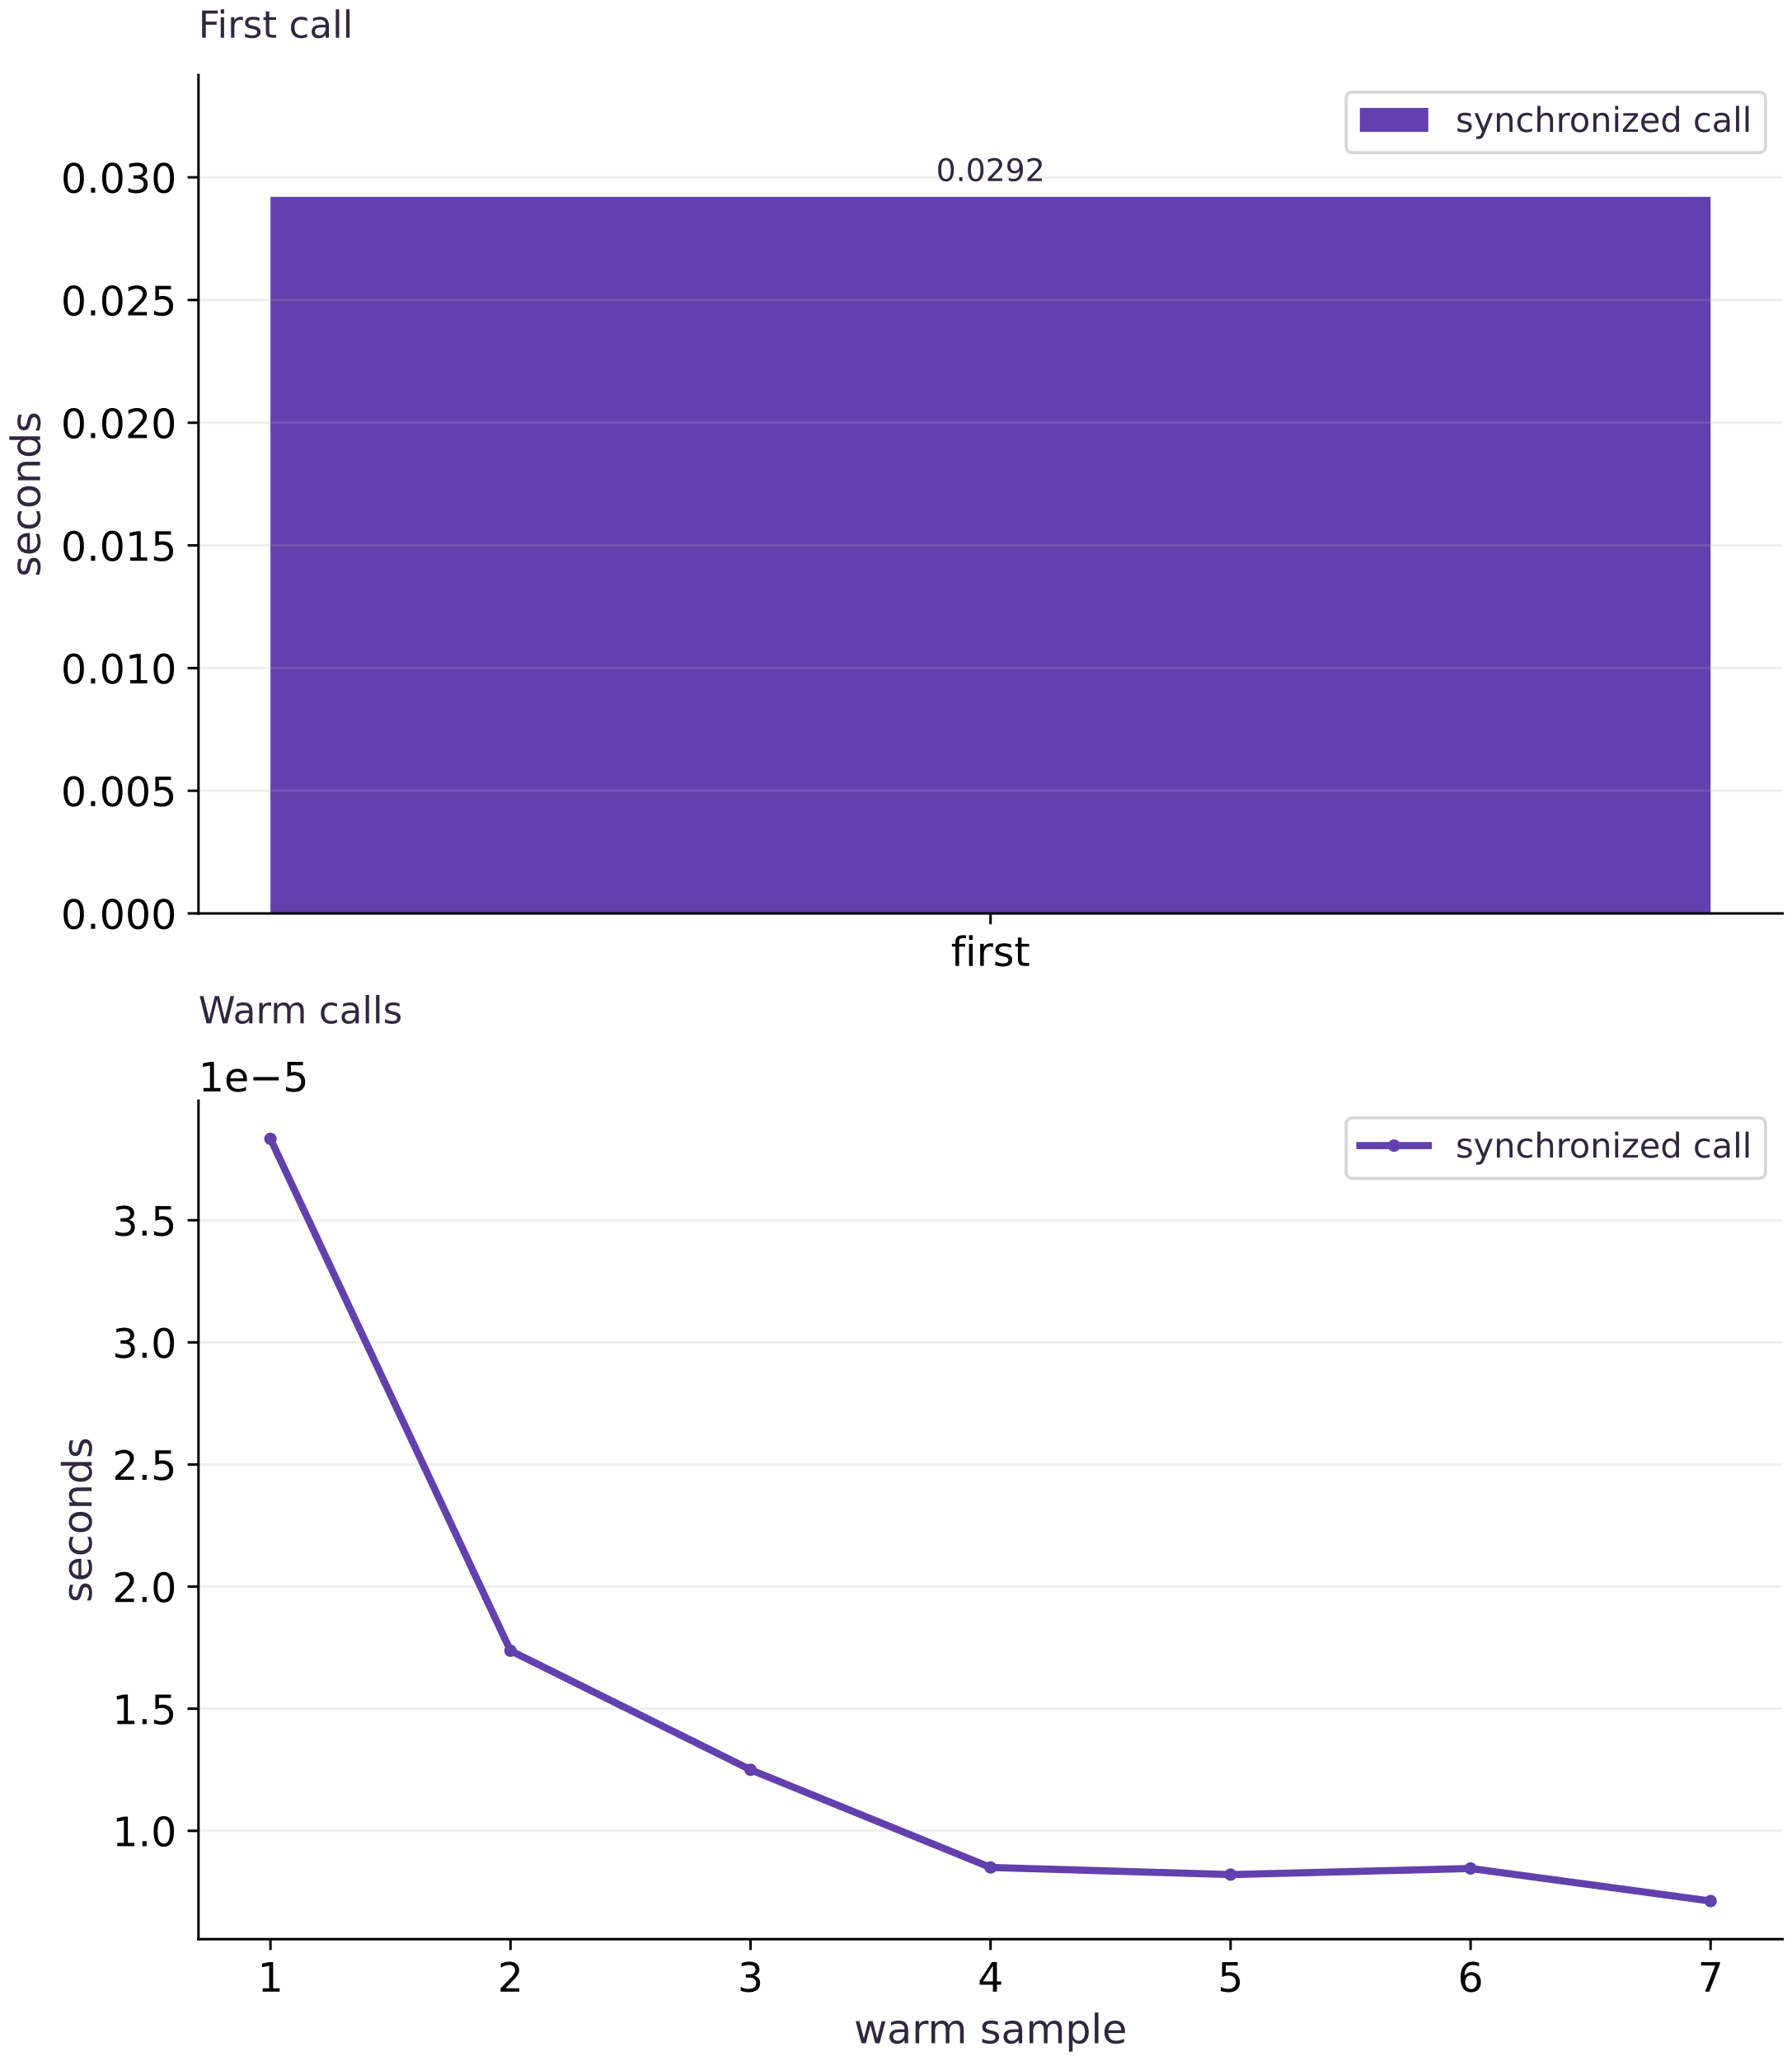
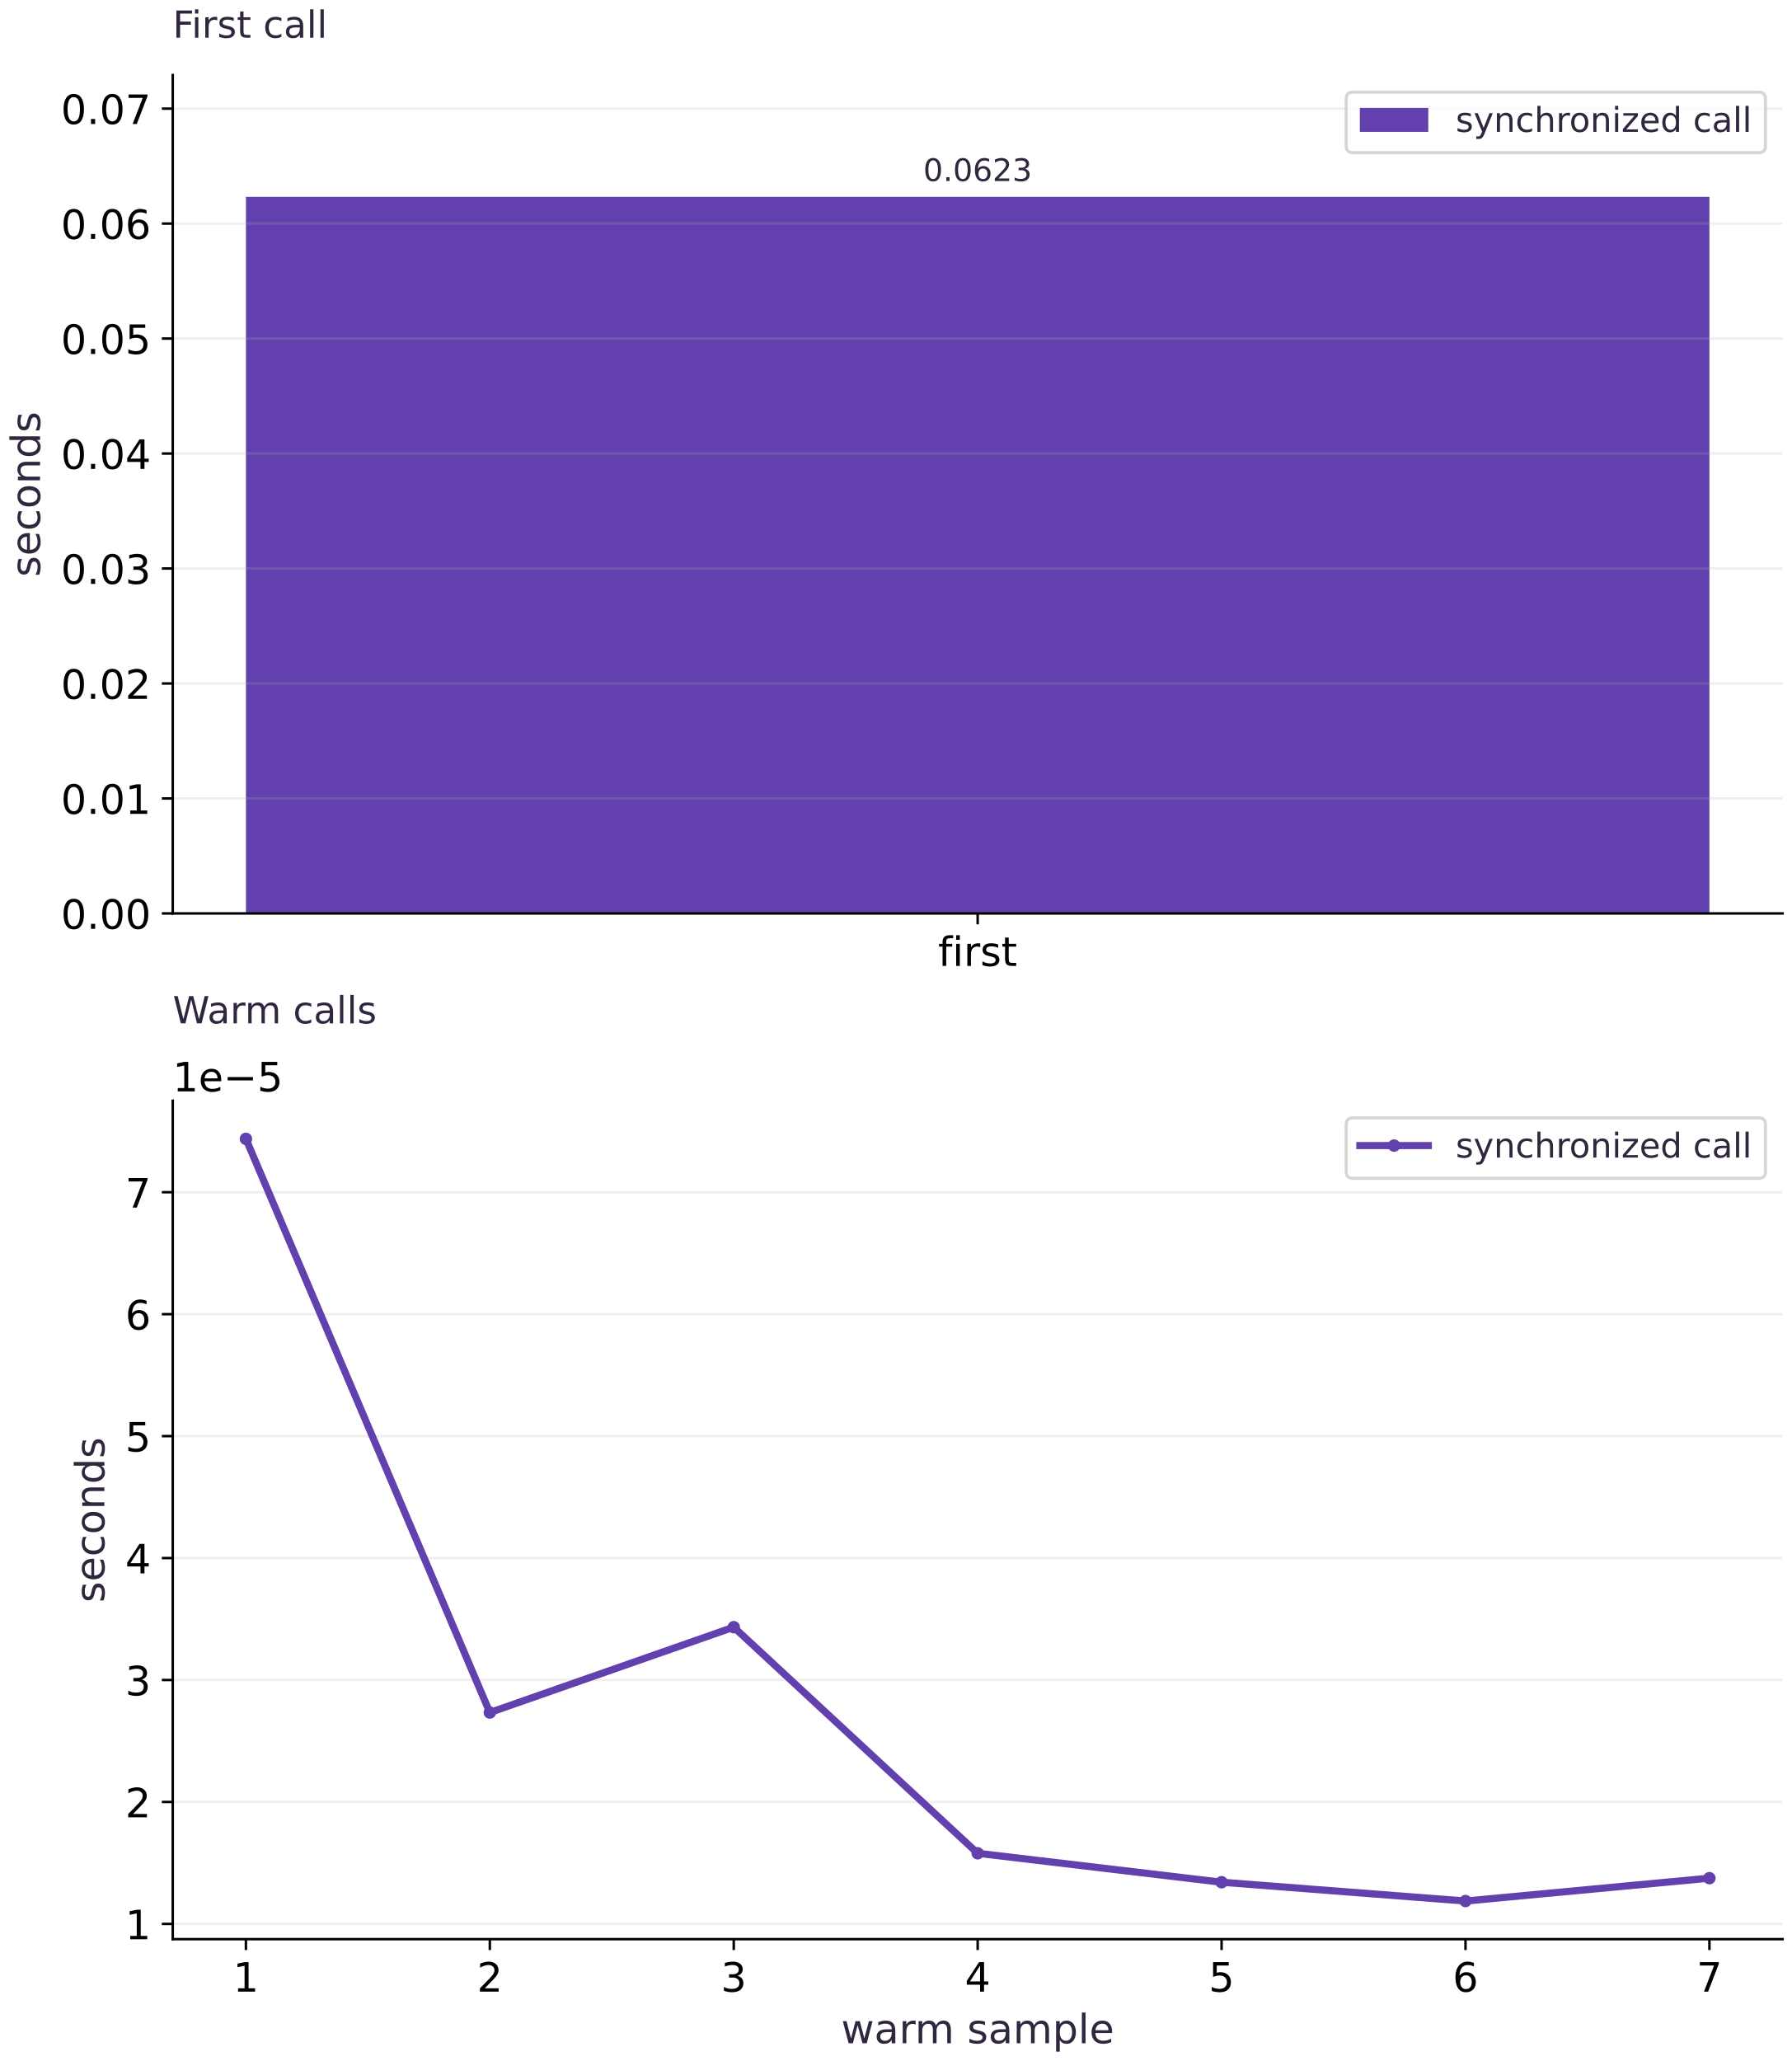
<svg xmlns="http://www.w3.org/2000/svg" xmlns:xlink="http://www.w3.org/1999/xlink" width="576pt" height="662.4pt" viewBox="0 0 576 662.4" version="1.1">
  <defs>
    <style type="text/css">*{stroke-linejoin: round; stroke-linecap: butt}</style>
  </defs>
  <g id="figure_1">
    <g id="patch_1">
      <path d="M 0 662.4  L 576 662.4  L 576 0  L 0 0  z " style="fill: #ffffff" />
    </g>
    <g id="axes_1">
      <g id="patch_2">
-         <path d="M 63.798 293.577  L 573 293.577  L 573 24.118  L 63.798 24.118  z " style="fill: #ffffff" />
+         <path d="M 55.527 293.577  L 573 293.577  L 573 24.118  L 55.527 24.118  z " style="fill: #ffffff" />
      </g>
      <g id="patch_3">
-         <path d="M 86.944 293.577  L 549.854 293.577  L 549.854 63.27  L 86.944 63.27  z " clip-path="url(#p7393f50d05)" style="fill: #6240ad" />
+         <path d="M 79.049 293.577  L 549.478 293.577  L 549.478 63.27  L 79.049 63.27  z " clip-path="url(#p6404454b11)" style="fill: #6240ad" />
      </g>
      <g id="matplotlib.axis_1">
        <g id="xtick_1">
          <g id="line2d_1">
            <defs>
              <path id="m041c6fa3e7" d="M 0 0  L 0 3.5  " style="stroke: #000000; stroke-width: 0.8" />
            </defs>
            <g>
-               <use xlink:href="#m041c6fa3e7" x="318.399" y="293.577" style="stroke: #000000; stroke-width: 0.8" />
+               <use xlink:href="#m041c6fa3e7" x="314.263" y="293.577" style="stroke: #000000; stroke-width: 0.8" />
            </g>
          </g>
          <g id="text_1">
-             <text style="font-size: 13px; font-family: 'DejaVu Sans'; text-anchor: middle" x="318.399" y="310.455" transform="rotate(-0 318.3991 310.4546)">first</text>
+             <text style="font-size: 13px; font-family: 'DejaVu Sans'; text-anchor: middle" x="314.263" y="310.455" transform="rotate(-0 314.2634 310.4546)">first</text>
          </g>
        </g>
      </g>
      <g id="matplotlib.axis_2">
        <g id="ytick_1">
          <g id="line2d_2">
-             <path d="M 63.798 293.577  L 573 293.577  " clip-path="url(#p7393f50d05)" style="fill: none; stroke: #b0b0b0; stroke-opacity: 0.2; stroke-width: 0.8; stroke-linecap: square" />
+             <path d="M 55.527 293.577  L 573 293.577  " clip-path="url(#p6404454b11)" style="fill: none; stroke: #b0b0b0; stroke-opacity: 0.2; stroke-width: 0.8; stroke-linecap: square" />
          </g>
          <g id="line2d_3">
            <defs>
              <path id="mff8e753c13" d="M 0 0  L -3.5 0  " style="stroke: #000000; stroke-width: 0.8" />
            </defs>
            <g>
-               <use xlink:href="#mff8e753c13" x="63.798" y="293.577" style="stroke: #000000; stroke-width: 0.8" />
+               <use xlink:href="#mff8e753c13" x="55.527" y="293.577" style="stroke: #000000; stroke-width: 0.8" />
            </g>
          </g>
          <g id="text_2">
-             <text style="font-size: 13px; font-family: 'DejaVu Sans'; text-anchor: end" x="56.798" y="298.516" transform="rotate(-0 56.79836 298.5157)">0.000</text>
+             <text style="font-size: 13px; font-family: 'DejaVu Sans'; text-anchor: end" x="48.527" y="298.516" transform="rotate(-0 48.52712 298.5157)">0.00</text>
          </g>
        </g>
        <g id="ytick_2">
          <g id="line2d_4">
-             <path d="M 63.798 254.146  L 573 254.146  " clip-path="url(#p7393f50d05)" style="fill: none; stroke: #b0b0b0; stroke-opacity: 0.2; stroke-width: 0.8; stroke-linecap: square" />
+             <path d="M 55.527 256.624  L 573 256.624  " clip-path="url(#p6404454b11)" style="fill: none; stroke: #b0b0b0; stroke-opacity: 0.2; stroke-width: 0.8; stroke-linecap: square" />
          </g>
          <g id="line2d_5">
            <g>
-               <use xlink:href="#mff8e753c13" x="63.798" y="254.146" style="stroke: #000000; stroke-width: 0.8" />
+               <use xlink:href="#mff8e753c13" x="55.527" y="256.624" style="stroke: #000000; stroke-width: 0.8" />
            </g>
          </g>
          <g id="text_3">
-             <text style="font-size: 13px; font-family: 'DejaVu Sans'; text-anchor: end" x="56.798" y="259.085" transform="rotate(-0 56.79836 259.0854)">0.005</text>
+             <text style="font-size: 13px; font-family: 'DejaVu Sans'; text-anchor: end" x="48.527" y="261.563" transform="rotate(-0 48.52712 261.5627)">0.01</text>
          </g>
        </g>
        <g id="ytick_3">
          <g id="line2d_6">
-             <path d="M 63.798 214.716  L 573 214.716  " clip-path="url(#p7393f50d05)" style="fill: none; stroke: #b0b0b0; stroke-opacity: 0.2; stroke-width: 0.8; stroke-linecap: square" />
+             <path d="M 55.527 219.671  L 573 219.671  " clip-path="url(#p6404454b11)" style="fill: none; stroke: #b0b0b0; stroke-opacity: 0.2; stroke-width: 0.8; stroke-linecap: square" />
          </g>
          <g id="line2d_7">
            <g>
-               <use xlink:href="#mff8e753c13" x="63.798" y="214.716" style="stroke: #000000; stroke-width: 0.8" />
+               <use xlink:href="#mff8e753c13" x="55.527" y="219.671" style="stroke: #000000; stroke-width: 0.8" />
            </g>
          </g>
          <g id="text_4">
-             <text style="font-size: 13px; font-family: 'DejaVu Sans'; text-anchor: end" x="56.798" y="219.655" transform="rotate(-0 56.79836 219.6551)">0.010</text>
+             <text style="font-size: 13px; font-family: 'DejaVu Sans'; text-anchor: end" x="48.527" y="224.61" transform="rotate(-0 48.52712 224.6098)">0.02</text>
          </g>
        </g>
        <g id="ytick_4">
          <g id="line2d_8">
-             <path d="M 63.798 175.286  L 573 175.286  " clip-path="url(#p7393f50d05)" style="fill: none; stroke: #b0b0b0; stroke-opacity: 0.2; stroke-width: 0.8; stroke-linecap: square" />
+             <path d="M 55.527 182.718  L 573 182.718  " clip-path="url(#p6404454b11)" style="fill: none; stroke: #b0b0b0; stroke-opacity: 0.2; stroke-width: 0.8; stroke-linecap: square" />
          </g>
          <g id="line2d_9">
            <g>
-               <use xlink:href="#mff8e753c13" x="63.798" y="175.286" style="stroke: #000000; stroke-width: 0.8" />
+               <use xlink:href="#mff8e753c13" x="55.527" y="182.718" style="stroke: #000000; stroke-width: 0.8" />
            </g>
          </g>
          <g id="text_5">
-             <text style="font-size: 13px; font-family: 'DejaVu Sans'; text-anchor: end" x="56.798" y="180.225" transform="rotate(-0 56.79836 180.2249)">0.015</text>
+             <text style="font-size: 13px; font-family: 'DejaVu Sans'; text-anchor: end" x="48.527" y="187.657" transform="rotate(-0 48.52712 187.6568)">0.03</text>
          </g>
        </g>
        <g id="ytick_5">
          <g id="line2d_10">
-             <path d="M 63.798 135.856  L 573 135.856  " clip-path="url(#p7393f50d05)" style="fill: none; stroke: #b0b0b0; stroke-opacity: 0.2; stroke-width: 0.8; stroke-linecap: square" />
+             <path d="M 55.527 145.765  L 573 145.765  " clip-path="url(#p6404454b11)" style="fill: none; stroke: #b0b0b0; stroke-opacity: 0.2; stroke-width: 0.8; stroke-linecap: square" />
          </g>
          <g id="line2d_11">
            <g>
-               <use xlink:href="#mff8e753c13" x="63.798" y="135.856" style="stroke: #000000; stroke-width: 0.8" />
+               <use xlink:href="#mff8e753c13" x="55.527" y="145.765" style="stroke: #000000; stroke-width: 0.8" />
            </g>
          </g>
          <g id="text_6">
-             <text style="font-size: 13px; font-family: 'DejaVu Sans'; text-anchor: end" x="56.798" y="140.795" transform="rotate(-0 56.79836 140.7946)">0.020</text>
+             <text style="font-size: 13px; font-family: 'DejaVu Sans'; text-anchor: end" x="48.527" y="150.704" transform="rotate(-0 48.52712 150.7039)">0.04</text>
          </g>
        </g>
        <g id="ytick_6">
          <g id="line2d_12">
-             <path d="M 63.798 96.425  L 573 96.425  " clip-path="url(#p7393f50d05)" style="fill: none; stroke: #b0b0b0; stroke-opacity: 0.2; stroke-width: 0.8; stroke-linecap: square" />
+             <path d="M 55.527 108.812  L 573 108.812  " clip-path="url(#p6404454b11)" style="fill: none; stroke: #b0b0b0; stroke-opacity: 0.2; stroke-width: 0.8; stroke-linecap: square" />
          </g>
          <g id="line2d_13">
            <g>
-               <use xlink:href="#mff8e753c13" x="63.798" y="96.425" style="stroke: #000000; stroke-width: 0.8" />
+               <use xlink:href="#mff8e753c13" x="55.527" y="108.812" style="stroke: #000000; stroke-width: 0.8" />
            </g>
          </g>
          <g id="text_7">
-             <text style="font-size: 13px; font-family: 'DejaVu Sans'; text-anchor: end" x="56.798" y="101.364" transform="rotate(-0 56.79836 101.3643)">0.025</text>
+             <text style="font-size: 13px; font-family: 'DejaVu Sans'; text-anchor: end" x="48.527" y="113.751" transform="rotate(-0 48.52712 113.751)">0.05</text>
          </g>
        </g>
        <g id="ytick_7">
          <g id="line2d_14">
-             <path d="M 63.798 56.995  L 573 56.995  " clip-path="url(#p7393f50d05)" style="fill: none; stroke: #b0b0b0; stroke-opacity: 0.2; stroke-width: 0.8; stroke-linecap: square" />
+             <path d="M 55.527 71.859  L 573 71.859  " clip-path="url(#p6404454b11)" style="fill: none; stroke: #b0b0b0; stroke-opacity: 0.2; stroke-width: 0.8; stroke-linecap: square" />
          </g>
          <g id="line2d_15">
            <g>
-               <use xlink:href="#mff8e753c13" x="63.798" y="56.995" style="stroke: #000000; stroke-width: 0.8" />
+               <use xlink:href="#mff8e753c13" x="55.527" y="71.859" style="stroke: #000000; stroke-width: 0.8" />
            </g>
          </g>
          <g id="text_8">
-             <text style="font-size: 13px; font-family: 'DejaVu Sans'; text-anchor: end" x="56.798" y="61.934" transform="rotate(-0 56.79836 61.93409)">0.030</text>
-           </g>
-         </g>
-         <g id="text_9">
+             <text style="font-size: 13px; font-family: 'DejaVu Sans'; text-anchor: end" x="48.527" y="76.798" transform="rotate(-0 48.52712 76.79804)">0.06</text>
+           </g>
+         </g>
+         <g id="ytick_8">
+           <g id="line2d_16">
+             <path d="M 55.527 34.906  L 573 34.906  " clip-path="url(#p6404454b11)" style="fill: none; stroke: #b0b0b0; stroke-opacity: 0.2; stroke-width: 0.8; stroke-linecap: square" />
+           </g>
+           <g id="line2d_17">
+             <g>
+               <use xlink:href="#mff8e753c13" x="55.527" y="34.906" style="stroke: #000000; stroke-width: 0.8" />
+             </g>
+           </g>
+           <g id="text_9">
+             <text style="font-size: 13px; font-family: 'DejaVu Sans'; text-anchor: end" x="48.527" y="39.845" transform="rotate(-0 48.52712 39.84511)">0.07</text>
+           </g>
+         </g>
+         <g id="text_10">
          <text style="font-size: 13px; font-family: 'DejaVu Sans'; text-anchor: middle; fill: #30273e" x="12.878" y="158.848" transform="rotate(-90 12.87821 158.8475)">seconds</text>
        </g>
      </g>
      <g id="patch_4">
-         <path d="M 63.798 293.577  L 63.798 24.118  " style="fill: none; stroke: #000000; stroke-width: 0.8; stroke-linejoin: miter; stroke-linecap: square" />
+         <path d="M 55.527 293.577  L 55.527 24.118  " style="fill: none; stroke: #000000; stroke-width: 0.8; stroke-linejoin: miter; stroke-linecap: square" />
      </g>
      <g id="patch_5">
-         <path d="M 63.798 293.577  L 573 293.577  " style="fill: none; stroke: #000000; stroke-width: 0.8; stroke-linejoin: miter; stroke-linecap: square" />
-       </g>
-       <g id="text_10">
-         <text style="font-size: 10px; font-family: 'DejaVu Sans'; text-anchor: middle; fill: #30273e" x="318.399" y="58.191" transform="rotate(-0 318.3991 58.19074)">0.0292</text>
+         <path d="M 55.527 293.577  L 573 293.577  " style="fill: none; stroke: #000000; stroke-width: 0.8; stroke-linejoin: miter; stroke-linecap: square" />
      </g>
      <g id="text_11">
-         <text style="font-size: 12px; font-family: 'DejaVu Sans'; text-anchor: start; fill: #30273e" x="63.798" y="12.118" transform="rotate(-0 63.79836 12.11837)">First call</text>
+         <text style="font-size: 10px; font-family: 'DejaVu Sans'; text-anchor: middle; fill: #30273e" x="314.263" y="58.191" transform="rotate(-0 314.2634 58.19074)">0.0623</text>
+       </g>
+       <g id="text_12">
+         <text style="font-size: 12px; font-family: 'DejaVu Sans'; text-anchor: start; fill: #30273e" x="55.527" y="12.118" transform="rotate(-0 55.52712 12.11837)">First call</text>
      </g>
      <g id="legend_1">
        <g id="patch_6">
          <path d="M 434.914 49.064  L 565.3 49.064  Q 567.5 49.064 567.5 46.864  L 567.5 31.818  Q 567.5 29.618 565.3 29.618  L 434.914 29.618  Q 432.714 29.618 432.714 31.818  L 432.714 46.864  Q 432.714 49.064 434.914 49.064  z " style="fill: #ffffff; opacity: 0.8; stroke: #cccccc; stroke-linejoin: miter" />
        </g>
        <g id="patch_7">
          <path d="M 437.114 42.377  L 459.114 42.377  L 459.114 34.677  L 437.114 34.677  z " style="fill: #6240ad" />
        </g>
-         <g id="text_12">
+         <g id="text_13">
          <text style="font-size: 11px; font-family: 'DejaVu Sans'; text-anchor: start; fill: #30273e" x="467.914" y="42.377" transform="rotate(-0 467.9137 42.37665)">synchronized call</text>
        </g>
      </g>
    </g>
    <g id="axes_2">
      <g id="patch_8">
-         <path d="M 63.798 623.237  L 573 623.237  L 573 353.778  L 63.798 353.778  z " style="fill: #ffffff" />
+         <path d="M 55.527 623.237  L 573 623.237  L 573 353.778  L 55.527 353.778  z " style="fill: #ffffff" />
      </g>
      <g id="matplotlib.axis_3">
        <g id="xtick_2">
-           <g id="line2d_16">
-             <g>
-               <use xlink:href="#m041c6fa3e7" x="86.944" y="623.237" style="stroke: #000000; stroke-width: 0.8" />
-             </g>
-           </g>
-           <g id="text_13">
-             <text style="font-size: 13px; font-family: 'DejaVu Sans'; text-anchor: middle" x="86.944" y="640.115" transform="rotate(-0 86.94388 640.1146)">1</text>
+           <g id="line2d_18">
+             <g>
+               <use xlink:href="#m041c6fa3e7" x="79.049" y="623.237" style="stroke: #000000; stroke-width: 0.8" />
+             </g>
+           </g>
+           <g id="text_14">
+             <text style="font-size: 13px; font-family: 'DejaVu Sans'; text-anchor: middle" x="79.049" y="640.115" transform="rotate(-0 79.0486 640.1146)">1</text>
          </g>
        </g>
        <g id="xtick_3">
-           <g id="line2d_17">
-             <g>
-               <use xlink:href="#m041c6fa3e7" x="164.096" y="623.237" style="stroke: #000000; stroke-width: 0.8" />
-             </g>
-           </g>
-           <g id="text_14">
-             <text style="font-size: 13px; font-family: 'DejaVu Sans'; text-anchor: middle" x="164.096" y="640.115" transform="rotate(-0 164.0956 640.1146)">2</text>
+           <g id="line2d_19">
+             <g>
+               <use xlink:href="#m041c6fa3e7" x="157.454" y="623.237" style="stroke: #000000; stroke-width: 0.8" />
+             </g>
+           </g>
+           <g id="text_15">
+             <text style="font-size: 13px; font-family: 'DejaVu Sans'; text-anchor: middle" x="157.454" y="640.115" transform="rotate(-0 157.4535 640.1146)">2</text>
          </g>
        </g>
        <g id="xtick_4">
-           <g id="line2d_18">
-             <g>
-               <use xlink:href="#m041c6fa3e7" x="241.247" y="623.237" style="stroke: #000000; stroke-width: 0.8" />
-             </g>
-           </g>
-           <g id="text_15">
-             <text style="font-size: 13px; font-family: 'DejaVu Sans'; text-anchor: middle" x="241.247" y="640.115" transform="rotate(-0 241.2473 640.1146)">3</text>
+           <g id="line2d_20">
+             <g>
+               <use xlink:href="#m041c6fa3e7" x="235.858" y="623.237" style="stroke: #000000; stroke-width: 0.8" />
+             </g>
+           </g>
+           <g id="text_16">
+             <text style="font-size: 13px; font-family: 'DejaVu Sans'; text-anchor: middle" x="235.858" y="640.115" transform="rotate(-0 235.8585 640.1146)">3</text>
          </g>
        </g>
        <g id="xtick_5">
-           <g id="line2d_19">
-             <g>
-               <use xlink:href="#m041c6fa3e7" x="318.399" y="623.237" style="stroke: #000000; stroke-width: 0.8" />
-             </g>
-           </g>
-           <g id="text_16">
-             <text style="font-size: 13px; font-family: 'DejaVu Sans'; text-anchor: middle" x="318.399" y="640.115" transform="rotate(-0 318.3991 640.1146)">4</text>
+           <g id="line2d_21">
+             <g>
+               <use xlink:href="#m041c6fa3e7" x="314.263" y="623.237" style="stroke: #000000; stroke-width: 0.8" />
+             </g>
+           </g>
+           <g id="text_17">
+             <text style="font-size: 13px; font-family: 'DejaVu Sans'; text-anchor: middle" x="314.263" y="640.115" transform="rotate(-0 314.2634 640.1146)">4</text>
          </g>
        </g>
        <g id="xtick_6">
-           <g id="line2d_20">
-             <g>
-               <use xlink:href="#m041c6fa3e7" x="395.551" y="623.237" style="stroke: #000000; stroke-width: 0.8" />
-             </g>
-           </g>
-           <g id="text_17">
-             <text style="font-size: 13px; font-family: 'DejaVu Sans'; text-anchor: middle" x="395.551" y="640.115" transform="rotate(-0 395.5508 640.1146)">5</text>
+           <g id="line2d_22">
+             <g>
+               <use xlink:href="#m041c6fa3e7" x="392.668" y="623.237" style="stroke: #000000; stroke-width: 0.8" />
+             </g>
+           </g>
+           <g id="text_18">
+             <text style="font-size: 13px; font-family: 'DejaVu Sans'; text-anchor: middle" x="392.668" y="640.115" transform="rotate(-0 392.6684 640.1146)">5</text>
          </g>
        </g>
        <g id="xtick_7">
-           <g id="line2d_21">
-             <g>
-               <use xlink:href="#m041c6fa3e7" x="472.703" y="623.237" style="stroke: #000000; stroke-width: 0.8" />
-             </g>
-           </g>
-           <g id="text_18">
-             <text style="font-size: 13px; font-family: 'DejaVu Sans'; text-anchor: middle" x="472.703" y="640.115" transform="rotate(-0 472.7025 640.1146)">6</text>
+           <g id="line2d_23">
+             <g>
+               <use xlink:href="#m041c6fa3e7" x="471.073" y="623.237" style="stroke: #000000; stroke-width: 0.8" />
+             </g>
+           </g>
+           <g id="text_19">
+             <text style="font-size: 13px; font-family: 'DejaVu Sans'; text-anchor: middle" x="471.073" y="640.115" transform="rotate(-0 471.0733 640.1146)">6</text>
          </g>
        </g>
        <g id="xtick_8">
-           <g id="line2d_22">
-             <g>
-               <use xlink:href="#m041c6fa3e7" x="549.854" y="623.237" style="stroke: #000000; stroke-width: 0.8" />
-             </g>
-           </g>
-           <g id="text_19">
-             <text style="font-size: 13px; font-family: 'DejaVu Sans'; text-anchor: middle" x="549.854" y="640.115" transform="rotate(-0 549.8542 640.1146)">7</text>
-           </g>
-         </g>
-         <g id="text_20">
-           <text style="font-size: 13px; font-family: 'DejaVu Sans'; text-anchor: middle; fill: #30273e" x="318.399" y="656.696" transform="rotate(-0 318.3991 656.6962)">warm sample</text>
+           <g id="line2d_24">
+             <g>
+               <use xlink:href="#m041c6fa3e7" x="549.478" y="623.237" style="stroke: #000000; stroke-width: 0.8" />
+             </g>
+           </g>
+           <g id="text_20">
+             <text style="font-size: 13px; font-family: 'DejaVu Sans'; text-anchor: middle" x="549.478" y="640.115" transform="rotate(-0 549.4783 640.1146)">7</text>
+           </g>
+         </g>
+         <g id="text_21">
+           <text style="font-size: 13px; font-family: 'DejaVu Sans'; text-anchor: middle; fill: #30273e" x="314.263" y="656.696" transform="rotate(-0 314.2634 656.6962)">warm sample</text>
        </g>
      </g>
      <g id="matplotlib.axis_4">
-         <g id="ytick_8">
-           <g id="line2d_23">
-             <path d="M 63.798 588.422  L 573 588.422  " clip-path="url(#p0079eaa83b)" style="fill: none; stroke: #b0b0b0; stroke-opacity: 0.2; stroke-width: 0.8; stroke-linecap: square" />
-           </g>
-           <g id="line2d_24">
-             <g>
-               <use xlink:href="#mff8e753c13" x="63.798" y="588.422" style="stroke: #000000; stroke-width: 0.8" />
-             </g>
-           </g>
-           <g id="text_21">
-             <text style="font-size: 13px; font-family: 'DejaVu Sans'; text-anchor: end" x="56.798" y="593.361" transform="rotate(-0 56.79836 593.3611)">1.0</text>
-           </g>
-         </g>
        <g id="ytick_9">
          <g id="line2d_25">
-             <path d="M 63.798 549.175  L 573 549.175  " clip-path="url(#p0079eaa83b)" style="fill: none; stroke: #b0b0b0; stroke-opacity: 0.2; stroke-width: 0.8; stroke-linecap: square" />
+             <path d="M 55.527 618.337  L 573 618.337  " clip-path="url(#p0a6fbcc957)" style="fill: none; stroke: #b0b0b0; stroke-opacity: 0.2; stroke-width: 0.8; stroke-linecap: square" />
          </g>
          <g id="line2d_26">
            <g>
-               <use xlink:href="#mff8e753c13" x="63.798" y="549.175" style="stroke: #000000; stroke-width: 0.8" />
+               <use xlink:href="#mff8e753c13" x="55.527" y="618.337" style="stroke: #000000; stroke-width: 0.8" />
            </g>
          </g>
          <g id="text_22">
-             <text style="font-size: 13px; font-family: 'DejaVu Sans'; text-anchor: end" x="56.798" y="554.114" transform="rotate(-0 56.79836 554.114)">1.5</text>
+             <text style="font-size: 13px; font-family: 'DejaVu Sans'; text-anchor: end" x="48.527" y="623.276" transform="rotate(-0 48.52712 623.2757)">1</text>
          </g>
        </g>
        <g id="ytick_10">
          <g id="line2d_27">
-             <path d="M 63.798 509.928  L 573 509.928  " clip-path="url(#p0079eaa83b)" style="fill: none; stroke: #b0b0b0; stroke-opacity: 0.2; stroke-width: 0.8; stroke-linecap: square" />
+             <path d="M 55.527 579.143  L 573 579.143  " clip-path="url(#p0a6fbcc957)" style="fill: none; stroke: #b0b0b0; stroke-opacity: 0.2; stroke-width: 0.8; stroke-linecap: square" />
          </g>
          <g id="line2d_28">
            <g>
-               <use xlink:href="#mff8e753c13" x="63.798" y="509.928" style="stroke: #000000; stroke-width: 0.8" />
+               <use xlink:href="#mff8e753c13" x="55.527" y="579.143" style="stroke: #000000; stroke-width: 0.8" />
            </g>
          </g>
          <g id="text_23">
-             <text style="font-size: 13px; font-family: 'DejaVu Sans'; text-anchor: end" x="56.798" y="514.867" transform="rotate(-0 56.79836 514.8669)">2.0</text>
+             <text style="font-size: 13px; font-family: 'DejaVu Sans'; text-anchor: end" x="48.527" y="584.082" transform="rotate(-0 48.52712 584.0818)">2</text>
          </g>
        </g>
        <g id="ytick_11">
          <g id="line2d_29">
-             <path d="M 63.798 470.681  L 573 470.681  " clip-path="url(#p0079eaa83b)" style="fill: none; stroke: #b0b0b0; stroke-opacity: 0.2; stroke-width: 0.8; stroke-linecap: square" />
+             <path d="M 55.527 539.949  L 573 539.949  " clip-path="url(#p0a6fbcc957)" style="fill: none; stroke: #b0b0b0; stroke-opacity: 0.2; stroke-width: 0.8; stroke-linecap: square" />
          </g>
          <g id="line2d_30">
            <g>
-               <use xlink:href="#mff8e753c13" x="63.798" y="470.681" style="stroke: #000000; stroke-width: 0.8" />
+               <use xlink:href="#mff8e753c13" x="55.527" y="539.949" style="stroke: #000000; stroke-width: 0.8" />
            </g>
          </g>
          <g id="text_24">
-             <text style="font-size: 13px; font-family: 'DejaVu Sans'; text-anchor: end" x="56.798" y="475.62" transform="rotate(-0 56.79836 475.6199)">2.5</text>
+             <text style="font-size: 13px; font-family: 'DejaVu Sans'; text-anchor: end" x="48.527" y="544.888" transform="rotate(-0 48.52712 544.888)">3</text>
          </g>
        </g>
        <g id="ytick_12">
          <g id="line2d_31">
-             <path d="M 63.798 431.434  L 573 431.434  " clip-path="url(#p0079eaa83b)" style="fill: none; stroke: #b0b0b0; stroke-opacity: 0.2; stroke-width: 0.8; stroke-linecap: square" />
+             <path d="M 55.527 500.755  L 573 500.755  " clip-path="url(#p0a6fbcc957)" style="fill: none; stroke: #b0b0b0; stroke-opacity: 0.2; stroke-width: 0.8; stroke-linecap: square" />
          </g>
          <g id="line2d_32">
            <g>
-               <use xlink:href="#mff8e753c13" x="63.798" y="431.434" style="stroke: #000000; stroke-width: 0.8" />
+               <use xlink:href="#mff8e753c13" x="55.527" y="500.755" style="stroke: #000000; stroke-width: 0.8" />
            </g>
          </g>
          <g id="text_25">
-             <text style="font-size: 13px; font-family: 'DejaVu Sans'; text-anchor: end" x="56.798" y="436.373" transform="rotate(-0 56.79836 436.3728)">3.0</text>
+             <text style="font-size: 13px; font-family: 'DejaVu Sans'; text-anchor: end" x="48.527" y="505.694" transform="rotate(-0 48.52712 505.6941)">4</text>
          </g>
        </g>
        <g id="ytick_13">
          <g id="line2d_33">
-             <path d="M 63.798 392.187  L 573 392.187  " clip-path="url(#p0079eaa83b)" style="fill: none; stroke: #b0b0b0; stroke-opacity: 0.2; stroke-width: 0.8; stroke-linecap: square" />
+             <path d="M 55.527 461.561  L 573 461.561  " clip-path="url(#p0a6fbcc957)" style="fill: none; stroke: #b0b0b0; stroke-opacity: 0.2; stroke-width: 0.8; stroke-linecap: square" />
          </g>
          <g id="line2d_34">
            <g>
-               <use xlink:href="#mff8e753c13" x="63.798" y="392.187" style="stroke: #000000; stroke-width: 0.8" />
+               <use xlink:href="#mff8e753c13" x="55.527" y="461.561" style="stroke: #000000; stroke-width: 0.8" />
            </g>
          </g>
          <g id="text_26">
-             <text style="font-size: 13px; font-family: 'DejaVu Sans'; text-anchor: end" x="56.798" y="397.126" transform="rotate(-0 56.79836 397.1257)">3.5</text>
-           </g>
-         </g>
-         <g id="text_27">
-           <text style="font-size: 13px; font-family: 'DejaVu Sans'; text-anchor: middle; fill: #30273e" x="29.421" y="488.507" transform="rotate(-90 29.42071 488.5075)">seconds</text>
-         </g>
-         <g id="text_28">
-           <text style="font-size: 13px; font-family: 'DejaVu Sans'; text-anchor: start" x="63.798" y="350.778" transform="rotate(-0 63.79836 350.7783)">1e−5</text>
-         </g>
-       </g>
-       <g id="line2d_35">
-         <path d="M 86.944 366.026  L 164.096 530.535  L 241.247 568.797  L 318.399 600.195  L 395.551 602.487  L 472.703 600.524  L 549.854 610.989  " clip-path="url(#p0079eaa83b)" style="fill: none; stroke: #6240ad; stroke-width: 2.3; stroke-linecap: square" />
+             <text style="font-size: 13px; font-family: 'DejaVu Sans'; text-anchor: end" x="48.527" y="466.5" transform="rotate(-0 48.52712 466.5003)">5</text>
+           </g>
+         </g>
+         <g id="ytick_14">
+           <g id="line2d_35">
+             <path d="M 55.527 422.367  L 573 422.367  " clip-path="url(#p0a6fbcc957)" style="fill: none; stroke: #b0b0b0; stroke-opacity: 0.2; stroke-width: 0.8; stroke-linecap: square" />
+           </g>
+           <g id="line2d_36">
+             <g>
+               <use xlink:href="#mff8e753c13" x="55.527" y="422.367" style="stroke: #000000; stroke-width: 0.8" />
+             </g>
+           </g>
+           <g id="text_27">
+             <text style="font-size: 13px; font-family: 'DejaVu Sans'; text-anchor: end" x="48.527" y="427.306" transform="rotate(-0 48.52712 427.3064)">6</text>
+           </g>
+         </g>
+         <g id="ytick_15">
+           <g id="line2d_37">
+             <path d="M 55.527 383.174  L 573 383.174  " clip-path="url(#p0a6fbcc957)" style="fill: none; stroke: #b0b0b0; stroke-opacity: 0.2; stroke-width: 0.8; stroke-linecap: square" />
+           </g>
+           <g id="line2d_38">
+             <g>
+               <use xlink:href="#mff8e753c13" x="55.527" y="383.174" style="stroke: #000000; stroke-width: 0.8" />
+             </g>
+           </g>
+           <g id="text_28">
+             <text style="font-size: 13px; font-family: 'DejaVu Sans'; text-anchor: end" x="48.527" y="388.113" transform="rotate(-0 48.52712 388.1126)">7</text>
+           </g>
+         </g>
+         <g id="text_29">
+           <text style="font-size: 13px; font-family: 'DejaVu Sans'; text-anchor: middle; fill: #30273e" x="33.552" y="488.507" transform="rotate(-90 33.55227 488.5075)">seconds</text>
+         </g>
+         <g id="text_30">
+           <text style="font-size: 13px; font-family: 'DejaVu Sans'; text-anchor: start" x="55.527" y="350.778" transform="rotate(-0 55.52712 350.7783)">1e−5</text>
+         </g>
+       </g>
+       <g id="line2d_39">
+         <path d="M 79.049 366.026  L 157.454 550.402  L 235.858 522.967  L 314.263 595.639  L 392.668 604.944  L 471.073 610.989  L 549.478 603.639  " clip-path="url(#p0a6fbcc957)" style="fill: none; stroke: #6240ad; stroke-width: 2.3; stroke-linecap: square" />
        <defs>
          <path id="mcfde3ba6a9" d="M 0 1.5  C 0.398 1.5 0.779 1.342 1.061 1.061  C 1.342 0.779 1.5 0.398 1.5 0  C 1.5 -0.398 1.342 -0.779 1.061 -1.061  C 0.779 -1.342 0.398 -1.5 0 -1.5  C -0.398 -1.5 -0.779 -1.342 -1.061 -1.061  C -1.342 -0.779 -1.5 -0.398 -1.5 0  C -1.5 0.398 -1.342 0.779 -1.061 1.061  C -0.779 1.342 -0.398 1.5 0 1.5  z " style="stroke: #6240ad" />
        </defs>
-         <g clip-path="url(#p0079eaa83b)">
-           <use xlink:href="#mcfde3ba6a9" x="86.944" y="366.026" style="fill: #6240ad; stroke: #6240ad" />
-           <use xlink:href="#mcfde3ba6a9" x="164.096" y="530.535" style="fill: #6240ad; stroke: #6240ad" />
-           <use xlink:href="#mcfde3ba6a9" x="241.247" y="568.797" style="fill: #6240ad; stroke: #6240ad" />
-           <use xlink:href="#mcfde3ba6a9" x="318.399" y="600.195" style="fill: #6240ad; stroke: #6240ad" />
-           <use xlink:href="#mcfde3ba6a9" x="395.551" y="602.487" style="fill: #6240ad; stroke: #6240ad" />
-           <use xlink:href="#mcfde3ba6a9" x="472.703" y="600.524" style="fill: #6240ad; stroke: #6240ad" />
-           <use xlink:href="#mcfde3ba6a9" x="549.854" y="610.989" style="fill: #6240ad; stroke: #6240ad" />
+         <g clip-path="url(#p0a6fbcc957)">
+           <use xlink:href="#mcfde3ba6a9" x="79.049" y="366.026" style="fill: #6240ad; stroke: #6240ad" />
+           <use xlink:href="#mcfde3ba6a9" x="157.454" y="550.402" style="fill: #6240ad; stroke: #6240ad" />
+           <use xlink:href="#mcfde3ba6a9" x="235.858" y="522.967" style="fill: #6240ad; stroke: #6240ad" />
+           <use xlink:href="#mcfde3ba6a9" x="314.263" y="595.639" style="fill: #6240ad; stroke: #6240ad" />
+           <use xlink:href="#mcfde3ba6a9" x="392.668" y="604.944" style="fill: #6240ad; stroke: #6240ad" />
+           <use xlink:href="#mcfde3ba6a9" x="471.073" y="610.989" style="fill: #6240ad; stroke: #6240ad" />
+           <use xlink:href="#mcfde3ba6a9" x="549.478" y="603.639" style="fill: #6240ad; stroke: #6240ad" />
        </g>
      </g>
      <g id="patch_9">
-         <path d="M 63.798 623.237  L 63.798 353.778  " style="fill: none; stroke: #000000; stroke-width: 0.8; stroke-linejoin: miter; stroke-linecap: square" />
+         <path d="M 55.527 623.237  L 55.527 353.778  " style="fill: none; stroke: #000000; stroke-width: 0.8; stroke-linejoin: miter; stroke-linecap: square" />
      </g>
      <g id="patch_10">
-         <path d="M 63.798 623.237  L 573 623.237  " style="fill: none; stroke: #000000; stroke-width: 0.8; stroke-linejoin: miter; stroke-linecap: square" />
-       </g>
-       <g id="text_29">
-         <text style="font-size: 12px; font-family: 'DejaVu Sans'; text-anchor: start; fill: #30273e" x="63.798" y="328.9" transform="rotate(-0 63.79836 328.9004)">Warm calls</text>
+         <path d="M 55.527 623.237  L 573 623.237  " style="fill: none; stroke: #000000; stroke-width: 0.8; stroke-linejoin: miter; stroke-linecap: square" />
+       </g>
+       <g id="text_31">
+         <text style="font-size: 12px; font-family: 'DejaVu Sans'; text-anchor: start; fill: #30273e" x="55.527" y="328.9" transform="rotate(-0 55.52712 328.9004)">Warm calls</text>
      </g>
      <g id="legend_2">
        <g id="patch_11">
          <path d="M 434.914 378.724  L 565.3 378.724  Q 567.5 378.724 567.5 376.524  L 567.5 361.478  Q 567.5 359.278 565.3 359.278  L 434.914 359.278  Q 432.714 359.278 432.714 361.478  L 432.714 376.524  Q 432.714 378.724 434.914 378.724  z " style="fill: #ffffff; opacity: 0.8; stroke: #cccccc; stroke-linejoin: miter" />
        </g>
-         <g id="line2d_36">
+         <g id="line2d_40">
          <path d="M 437.114 368.187  L 448.114 368.187  L 459.114 368.187  " style="fill: none; stroke: #6240ad; stroke-width: 2.3; stroke-linecap: square" />
          <g>
            <use xlink:href="#mcfde3ba6a9" x="448.114" y="368.187" style="fill: #6240ad; stroke: #6240ad" />
          </g>
        </g>
-         <g id="text_30">
+         <g id="text_32">
          <text style="font-size: 11px; font-family: 'DejaVu Sans'; text-anchor: start; fill: #30273e" x="467.914" y="372.037" transform="rotate(-0 467.9137 372.0366)">synchronized call</text>
        </g>
      </g>
    </g>
  </g>
  <defs>
-     <clipPath id="p7393f50d05">
-       <rect x="63.798" y="24.118" width="509.201" height="269.458" />
+     <clipPath id="p6404454b11">
+       <rect x="55.527" y="24.118" width="517.473" height="269.458" />
    </clipPath>
-     <clipPath id="p0079eaa83b">
-       <rect x="63.798" y="353.778" width="509.201" height="269.458" />
+     <clipPath id="p0a6fbcc957">
+       <rect x="55.527" y="353.778" width="517.473" height="269.458" />
    </clipPath>
  </defs>
</svg>
